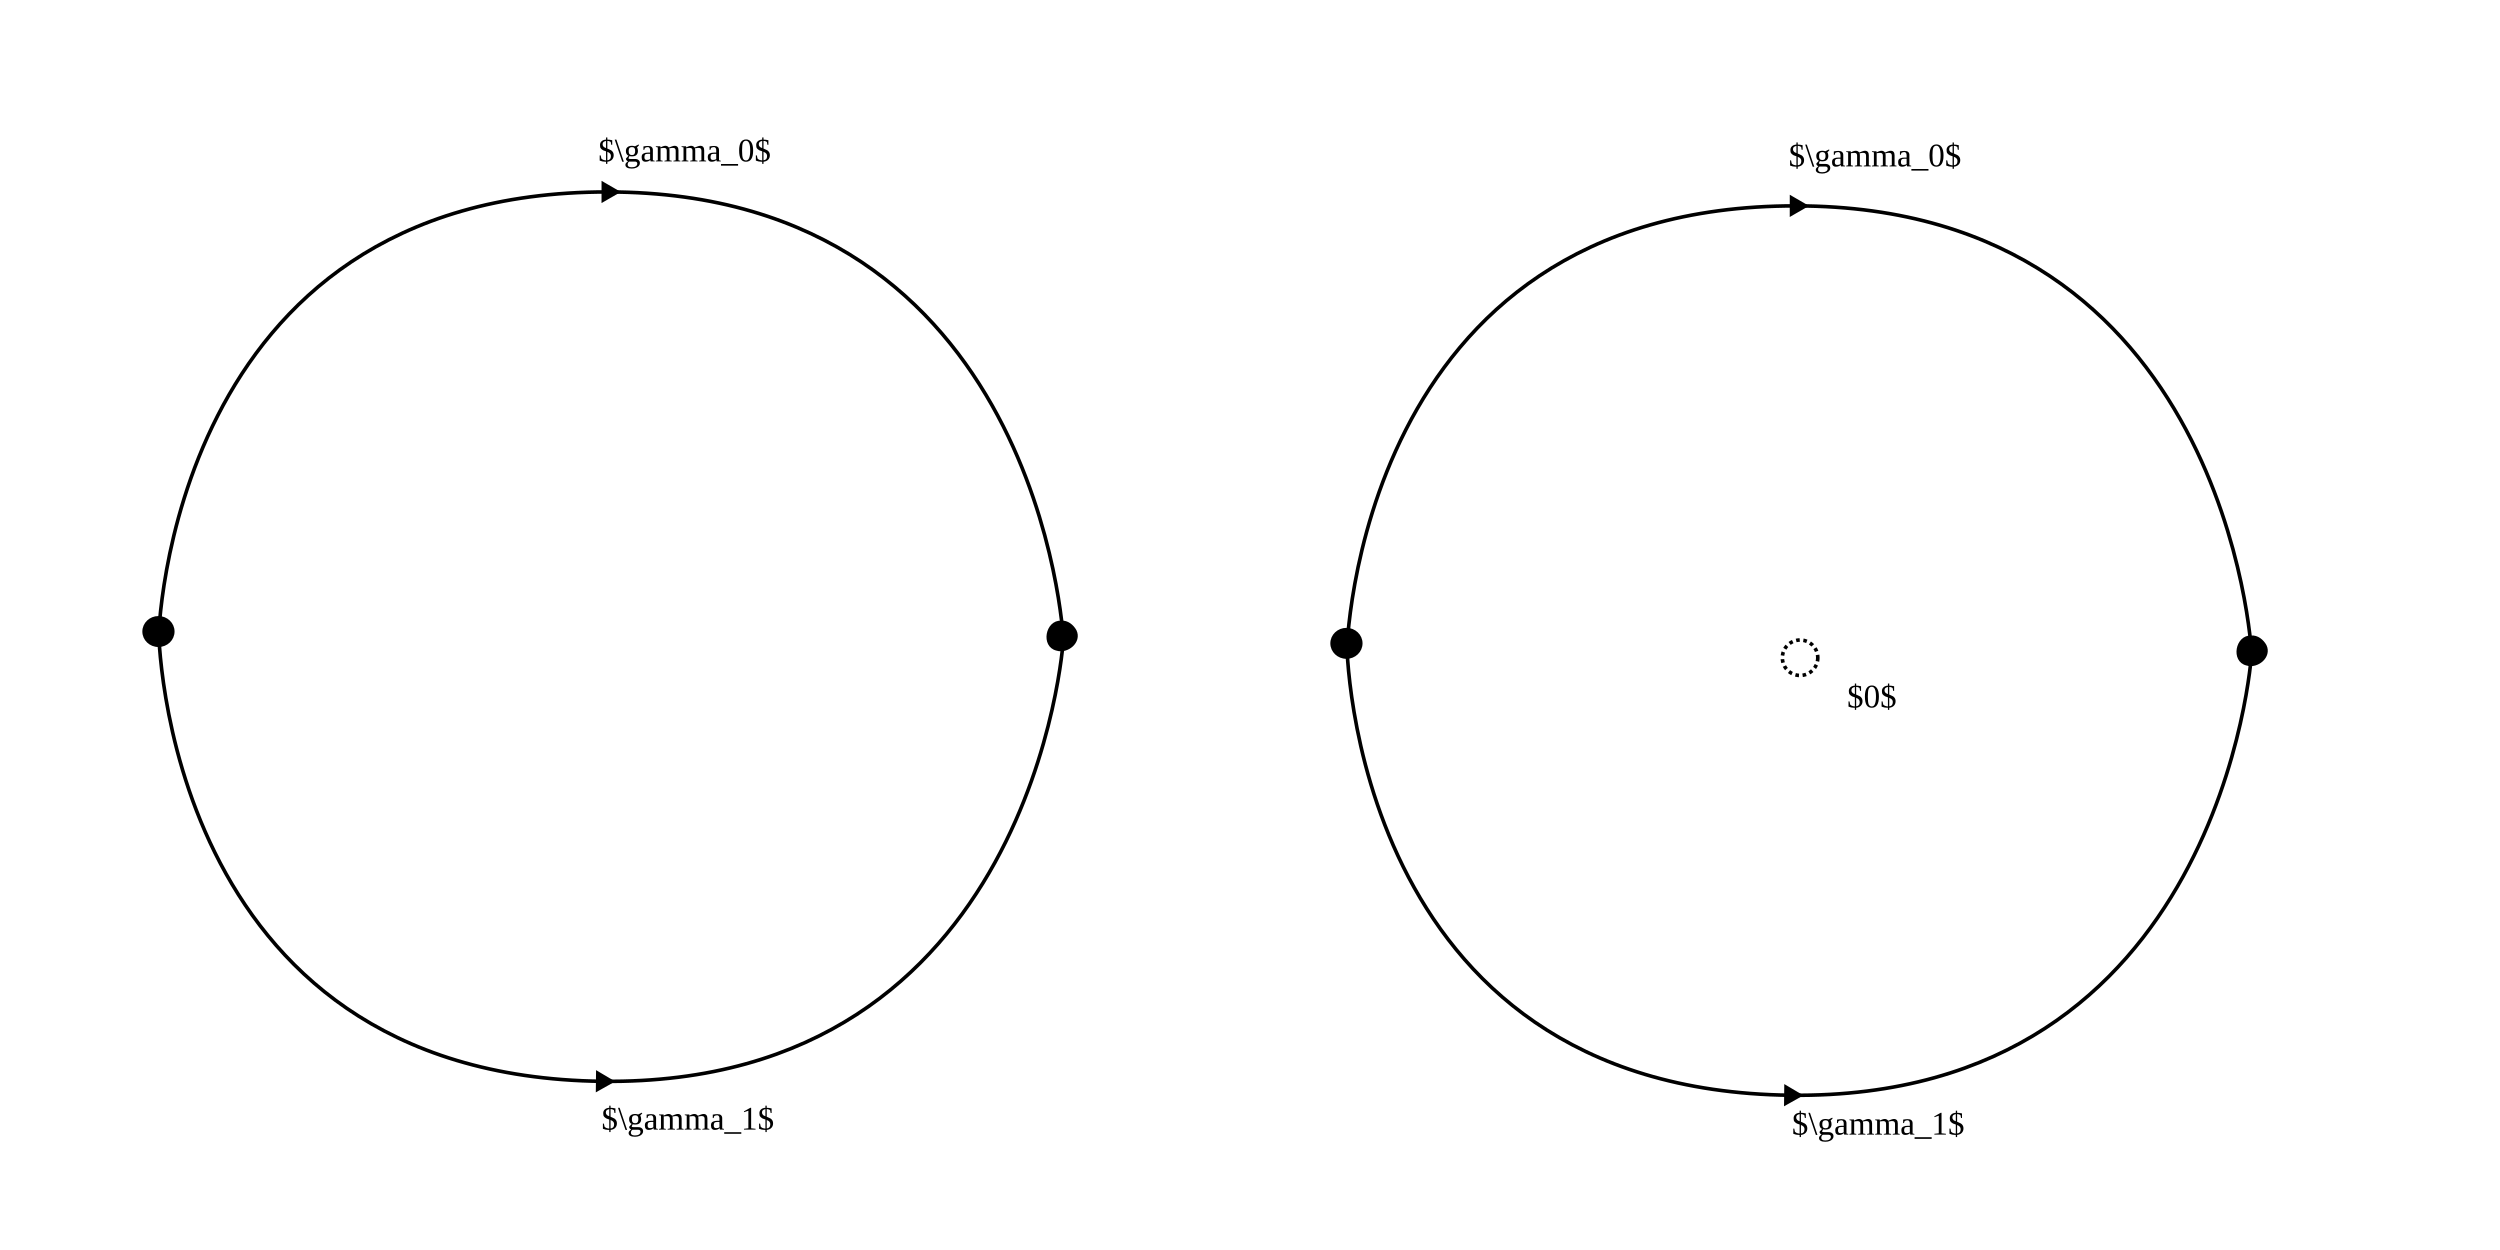
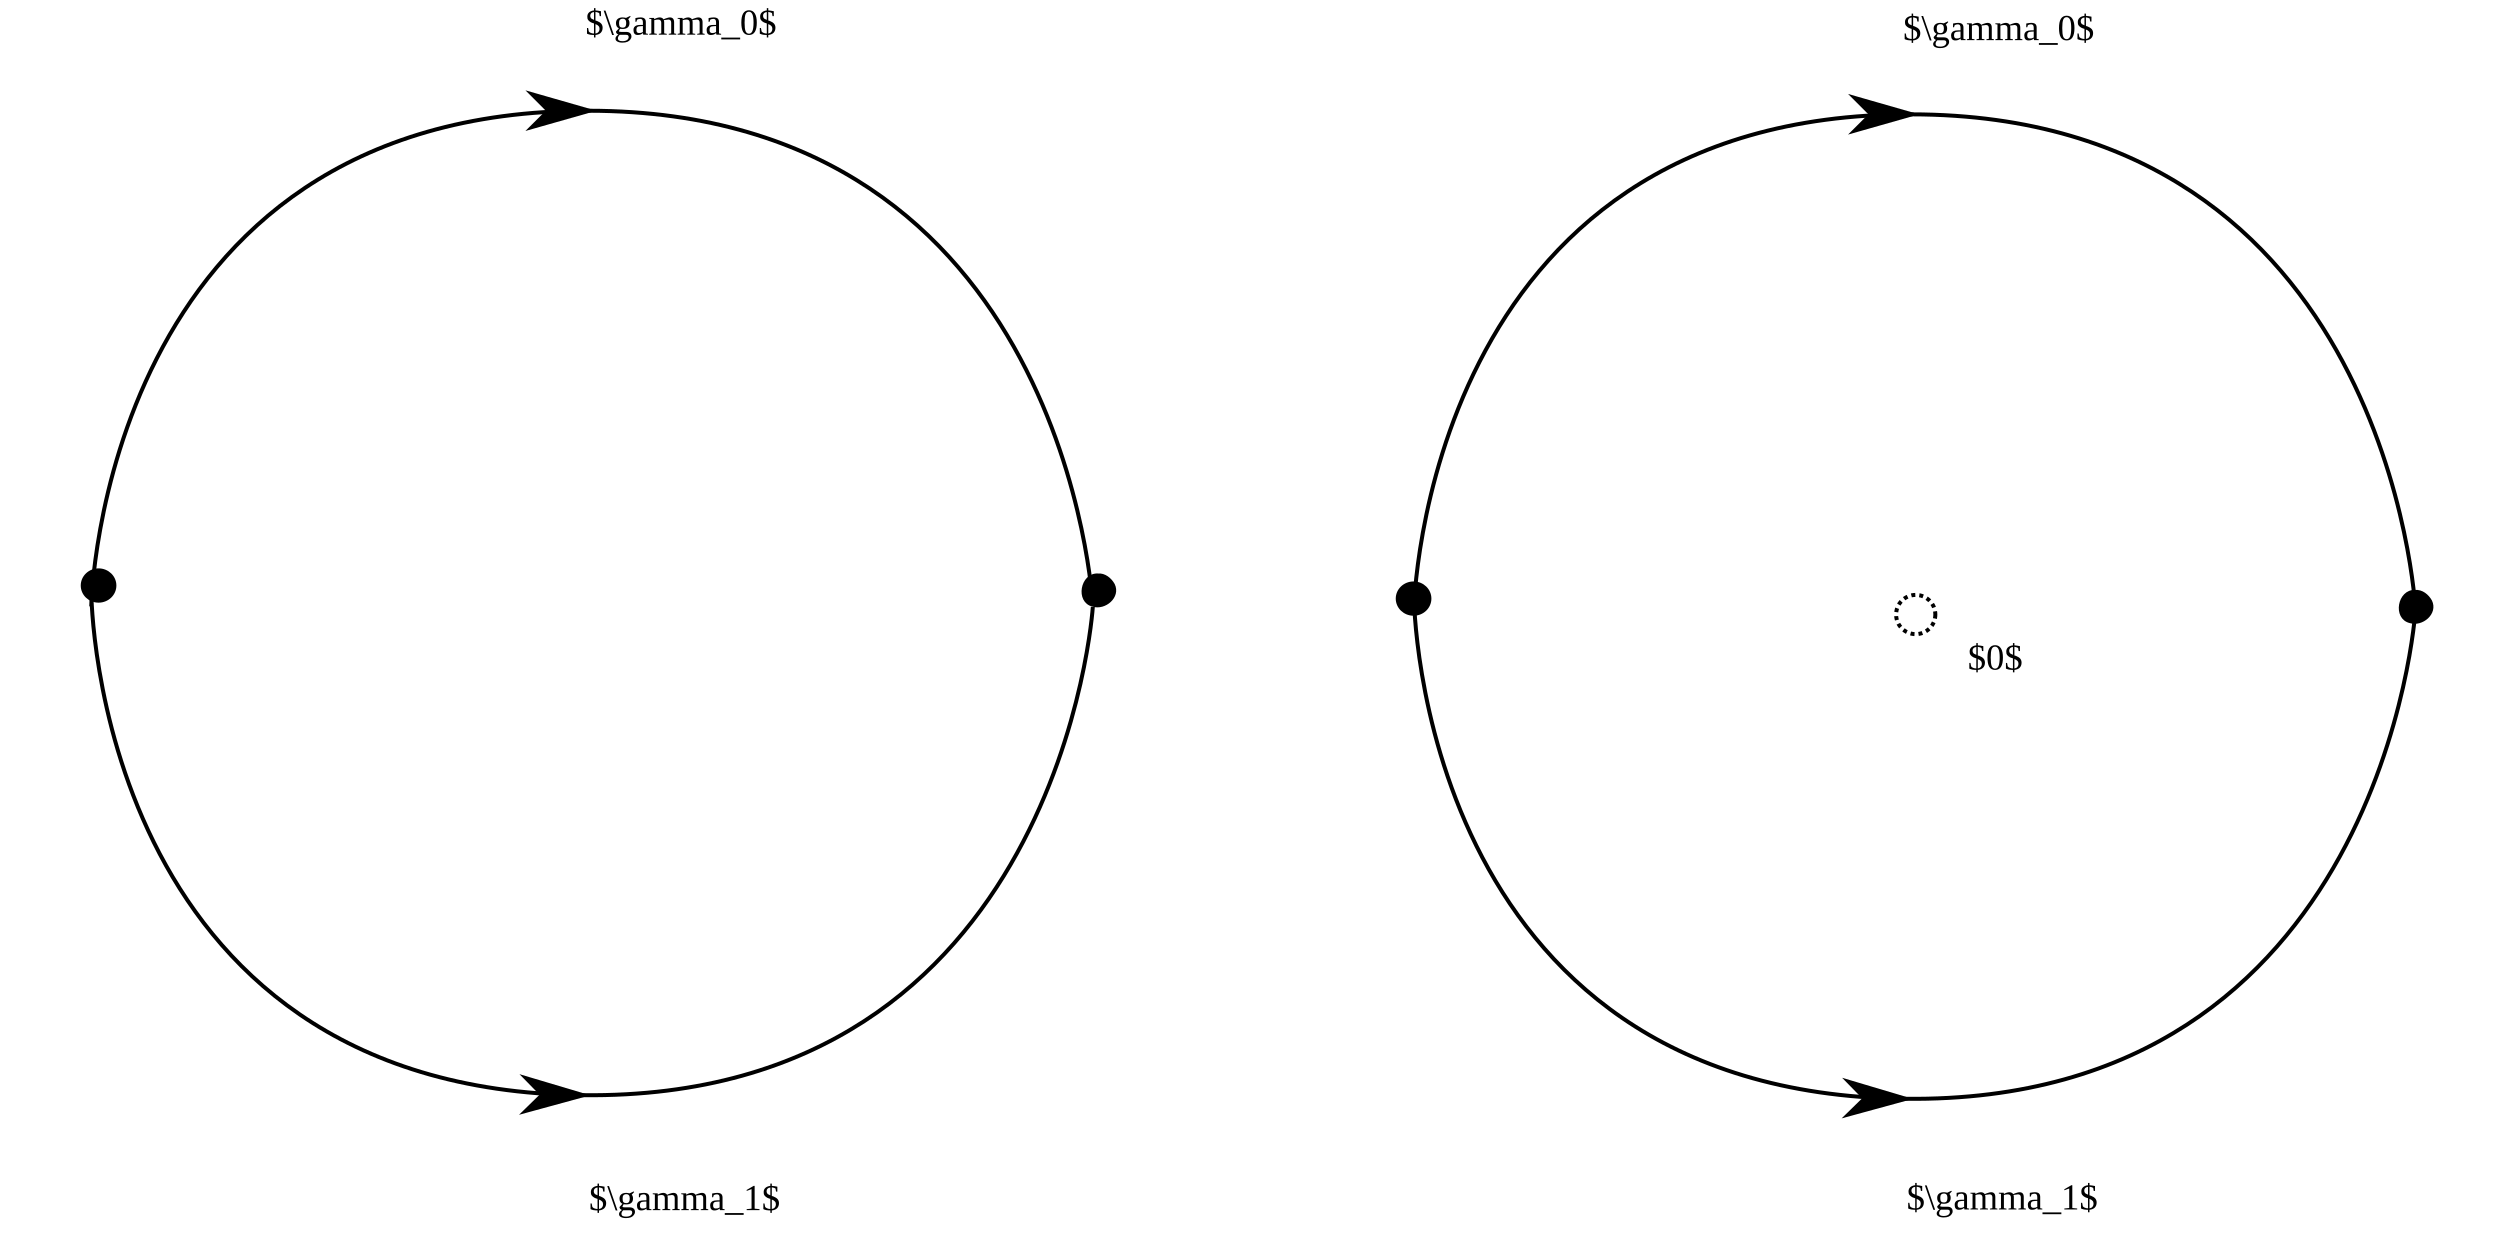
<svg xmlns="http://www.w3.org/2000/svg" width="240mm" height="120mm" viewBox="0 0 240 120" version="1.1" id="svg8">
  <defs id="defs2">
-     <marker style="overflow:visible" id="TriangleStart" refX="0" refY="0" orient="auto-start-reverse" markerWidth="5.324" markerHeight="6.155" viewBox="0 0 5.324 6.155" preserveAspectRatio="xMidYMid">
-       <path transform="scale(0.5)" style="fill:context-stroke;fill-rule:evenodd;stroke:context-stroke;stroke-width:1pt" d="M 5.77,0 -2.88,5 V -5 Z" id="path135" />
+     <marker style="overflow:visible;" id="marker2934" refX="0.0" refY="0.0" orient="auto">
+       <path transform="scale(0.8) rotate(180) translate(12.5,0)" style="fill-rule:evenodd;fill:context-stroke;stroke:context-stroke;stroke-width:1.0pt;" d="M 0.0,0.0 L 5.0,-5.0 L -12.5,0.0 L 5.0,5.0 L 0.0,0.0 z " id="path2932" />
+     </marker>
+     <marker style="overflow:visible;" id="Arrow1Lend" refX="0.0" refY="0.0" orient="auto">
+       <path transform="scale(0.8) rotate(180) translate(12.5,0)" style="fill-rule:evenodd;fill:context-stroke;stroke:context-stroke;stroke-width:1.0pt;" d="M 0.0,0.0 L 5.0,-5.0 L -12.5,0.0 L 5.0,5.0 L 0.0,0.0 z " id="path854" />
    </marker>
  </defs>
  <g id="layer1" transform="translate(0,-177)">
    <ellipse style="display:none;fill:none;fill-rule:evenodd;stroke:#000000;stroke-width:0.347;stroke-linejoin:round;stroke-dasharray:none;stroke-opacity:1" id="path399" cx="59.501" cy="241.32" rx="43.423" ry="42.356" />
-     <ellipse style="fill:#000000;fill-opacity:1;fill-rule:evenodd;stroke:#000000;stroke-width:0.21;stroke-linejoin:round;stroke-dasharray:none;stroke-opacity:1" id="path1144" cx="15.211" cy="237.627" rx="1.441" ry="1.382" />
-     <path id="path1144-7" style="fill:#000000;fill-opacity:1;fill-rule:evenodd;stroke:#000000;stroke-width:0.21;stroke-linejoin:round;stroke-dasharray:none;stroke-opacity:1" d="m 101.875,236.689 c -1.419,-0.077 -1.856,2.333 -0.434,2.668 1.028,0.329 2.326,-0.746 1.801,-1.814 -0.271,-0.485 -0.78,-0.91 -1.367,-0.854 z" />
-     <path style="fill:none;fill-opacity:1;fill-rule:evenodd;stroke:#000000;stroke-width:0.347;stroke-linejoin:round;stroke-dasharray:none;stroke-opacity:1;marker-mid:url(#TriangleStart)" d="m 16.133,241.876 c 0,0 0.78,-43.036 43.15,-42.986 41.486,0.049 43.715,42.906 43.715,42.906 m -86.858,-1.054 c 0,0 0.237,43.043 42.604,43.528 41.484,0.475 44.253,-42.351 44.253,-42.351" id="path2870" class="UnoptimicedTransforms" transform="translate(-0.919848,-3.463202)" />
-     <text xml:space="preserve" style="font-size:3.175px;fill:none;fill-opacity:1;fill-rule:evenodd;stroke:#000000;stroke-width:0.347;stroke-linejoin:round;stroke-dasharray:none;stroke-opacity:1" x="57.429" y="192.497" id="text5487">
-       <tspan style="fill:#000000;fill-opacity:1;stroke:none;stroke-width:0.347" x="57.429" y="192.497" id="tspan419">$\gamma_0$</tspan>
+     <ellipse style="fill:#000000;fill-opacity:1;fill-rule:evenodd;stroke:#000000;stroke-width:0.232;stroke-linejoin:round;stroke-dasharray:none;stroke-opacity:1" id="path1144" cx="9.462" cy="233.21" rx="1.595" ry="1.53" />
+     <path id="path1144-7" style="fill:#000000;fill-opacity:1;fill-rule:evenodd;stroke:#000000;stroke-width:0.232;stroke-linejoin:round;stroke-dasharray:none;stroke-opacity:1" d="m 105.392,232.172 c -1.57,-0.085 -2.054,2.582 -0.48,2.953 1.138,0.364 2.575,-0.826 1.993,-2.008 -0.3,-0.537 -0.863,-1.008 -1.513,-0.945 z" />
+     <path style="fill:none;fill-opacity:1;fill-rule:evenodd;stroke:#000000;stroke-width:0.347;stroke-linejoin:round;stroke-miterlimit:4;stroke-dasharray:none;stroke-opacity:1;marker-start:url(#Arrow1Lend)" transform="matrix(1.106921,0,0,1.106921,-9.098322,-32.52393)" d="m 59.283,198.889 c 41.486,0.049 43.715,42.906 43.715,42.906 m -44.254,42.473 c 41.484,0.475 44.253,-42.351 44.253,-42.351" id="path2811" />
+     <path style="fill:none;fill-opacity:1;fill-rule:evenodd;stroke:#000000;stroke-width:0.347;stroke-linejoin:round;stroke-miterlimit:4;stroke-dasharray:none;stroke-opacity:1;marker-end:url(#Arrow1Lend)" transform="matrix(1.106921,0,0,1.106921,-9.098322,-32.52393)" d="m 16.133,241.876 c 0,0 0.78,-43.036 43.15,-42.986 m -43.142,41.852 c 0,0 0.237,43.043 42.604,43.528" id="path2870" />
+     <text xml:space="preserve" style="font-size:3.514px;fill:none;fill-opacity:1;fill-rule:evenodd;stroke:#000000;stroke-width:0.384;stroke-linejoin:round;stroke-dasharray:none;stroke-opacity:1" x="56.194" y="180.325" id="text5487">
+       <tspan style="fill:#000000;fill-opacity:1;stroke:none;stroke-width:0.384" x="56.194" y="180.325" id="tspan419">$\gamma_0$</tspan>
    </text>
-     <text xml:space="preserve" style="font-size:3.175px;fill:#000000;fill-opacity:1;fill-rule:evenodd;stroke:none;stroke-width:0.347;stroke-linejoin:round;stroke-dasharray:none;stroke-opacity:1" x="57.737" y="285.444" id="text5541">
-       <tspan id="tspan5539" style="stroke-width:0.347" x="57.737" y="285.444">$\gamma_1$</tspan>
+     <text xml:space="preserve" style="font-size:3.514px;fill:#000000;fill-opacity:1;fill-rule:evenodd;stroke:none;stroke-width:0.384;stroke-linejoin:round;stroke-dasharray:none;stroke-opacity:1" x="56.535" y="293.168" id="text5541">
+       <tspan id="tspan5539" style="stroke-width:0.384" x="56.535" y="293.168">$\gamma_1$</tspan>
    </text>
-     <ellipse style="fill:#000000;fill-opacity:1;fill-rule:evenodd;stroke:#000000;stroke-width:0.21;stroke-linejoin:round;stroke-dasharray:none;stroke-opacity:1" id="path1144-6" cx="129.258" cy="238.761" rx="1.441" ry="1.382" />
-     <path id="path1144-7-2" style="fill:#000000;fill-opacity:1;fill-rule:evenodd;stroke:#000000;stroke-width:0.21;stroke-linejoin:round;stroke-dasharray:none;stroke-opacity:1" d="m 216.115,238.116 c -1.419,-0.077 -1.856,2.333 -0.434,2.668 1.028,0.329 2.326,-0.746 1.801,-1.814 -0.271,-0.485 -0.78,-0.91 -1.367,-0.854 z" />
-     <path style="fill:none;fill-opacity:1;fill-rule:evenodd;stroke:#000000;stroke-width:0.347;stroke-linejoin:round;stroke-dasharray:none;stroke-opacity:1;marker-mid:url(#TriangleStart)" d="m 16.133,241.876 c 0,0 0.78,-43.036 43.15,-42.986 41.486,0.049 43.715,42.906 43.715,42.906 m -86.858,-1.054 c 0,0 0.237,43.043 42.604,43.528 41.484,0.475 44.253,-42.351 44.253,-42.351" id="path2870-9" class="UnoptimicedTransforms" transform="translate(113.1492,-2.125822)" />
-     <text xml:space="preserve" style="font-size:3.175px;fill:none;fill-opacity:1;fill-rule:evenodd;stroke:#000000;stroke-width:0.347;stroke-linejoin:round;stroke-dasharray:none;stroke-opacity:1" x="171.706" y="192.973" id="text5487-1">
-       <tspan style="fill:#000000;fill-opacity:1;stroke:none;stroke-width:0.347" x="171.706" y="192.973" id="tspan423">$\gamma_0$</tspan>
+     <ellipse style="fill:#000000;fill-opacity:1;fill-rule:evenodd;stroke:#000000;stroke-width:0.232;stroke-linejoin:round;stroke-dasharray:none;stroke-opacity:1" id="path1144-6" cx="135.703" cy="234.465" rx="1.595" ry="1.53" />
+     <path id="path1144-7-2" style="fill:#000000;fill-opacity:1;fill-rule:evenodd;stroke:#000000;stroke-width:0.232;stroke-linejoin:round;stroke-dasharray:none;stroke-opacity:1" d="m 231.847,233.751 c -1.57,-0.085 -2.054,2.582 -0.48,2.953 1.138,0.364 2.575,-0.826 1.993,-2.008 -0.3,-0.537 -0.863,-1.008 -1.513,-0.945 z" />
+     <path style="fill:none;fill-opacity:1;fill-rule:evenodd;stroke:#000000;stroke-width:0.384;stroke-linejoin:round;stroke-dasharray:none;stroke-opacity:1;marker-mid:url(#marker2934)" d="m 135.738,234.304 c 0,0 0.263,47.645 47.159,48.181 45.919,0.526 48.985,-46.88 48.985,-46.88" id="path4580" />
+     <path style="fill:none;fill-opacity:1;fill-rule:evenodd;stroke:#000000;stroke-width:0.384;stroke-linejoin:round;stroke-dasharray:none;stroke-opacity:1;marker-mid:url(#marker2934)" d="m 135.73,235.56 c 0,0 0.864,-47.638 47.763,-47.583 45.922,0.054 48.389,47.494 48.389,47.494" id="path2870-9" />
+     <text xml:space="preserve" style="font-size:3.514px;fill:none;fill-opacity:1;fill-rule:evenodd;stroke:#000000;stroke-width:0.384;stroke-linejoin:round;stroke-dasharray:none;stroke-opacity:1" x="182.69" y="180.853" id="text5487-1">
+       <tspan style="fill:#000000;fill-opacity:1;stroke:none;stroke-width:0.384" x="182.69" y="180.853" id="tspan423">$\gamma_0$</tspan>
    </text>
-     <text xml:space="preserve" style="font-size:3.175px;fill:#000000;fill-opacity:1;fill-rule:evenodd;stroke:none;stroke-width:0.347;stroke-linejoin:round;stroke-dasharray:none;stroke-opacity:1" x="172.015" y="285.921" id="text5541-7">
-       <tspan style="stroke-width:0.347" x="172.015" y="285.921" id="tspan427">$\gamma_1$</tspan>
+     <text xml:space="preserve" style="font-size:3.514px;fill:#000000;fill-opacity:1;fill-rule:evenodd;stroke:none;stroke-width:0.384;stroke-linejoin:round;stroke-dasharray:none;stroke-opacity:1" x="183.032" y="293.11" id="text5541-7">
+       <tspan style="stroke-width:0.384" x="183.032" y="293.11" id="tspan427">$\gamma_1$</tspan>
    </text>
-     <circle style="fill:none;fill-opacity:1;fill-rule:evenodd;stroke:#000000;stroke-width:0.347;stroke-linejoin:round;stroke-dasharray:0.347,0.347;stroke-opacity:1;stroke-dashoffset:0" id="path5687" cx="172.808" cy="240.143" r="1.701" />
-     <text xml:space="preserve" style="font-size:3.175px;fill:none;fill-opacity:1;fill-rule:evenodd;stroke:#000000;stroke-width:0.347;stroke-linejoin:round;stroke-dasharray:none;stroke-dashoffset:0;stroke-opacity:1" x="177.316" y="244.916" id="text5691">
-       <tspan style="fill:#000000;fill-opacity:1;stroke:none;stroke-width:0.347;stroke-dasharray:none" x="177.316" y="244.916" id="tspan5693">$0$</tspan>
+     <circle style="fill:none;fill-opacity:1;fill-rule:evenodd;stroke:#000000;stroke-width:0.384;stroke-linejoin:round;stroke-dasharray:0.384, 0.384;stroke-dashoffset:0;stroke-opacity:1" id="path5687" cx="183.909" cy="235.995" r="1.883" />
+     <text xml:space="preserve" style="font-size:3.514px;fill:none;fill-opacity:1;fill-rule:evenodd;stroke:#000000;stroke-width:0.384;stroke-linejoin:round;stroke-dasharray:none;stroke-dashoffset:0;stroke-opacity:1" x="188.899" y="241.278" id="text5691">
+       <tspan style="fill:#000000;fill-opacity:1;stroke:none;stroke-width:0.384;stroke-dasharray:none" x="188.899" y="241.278" id="tspan5693">$0$</tspan>
    </text>
  </g>
</svg>
